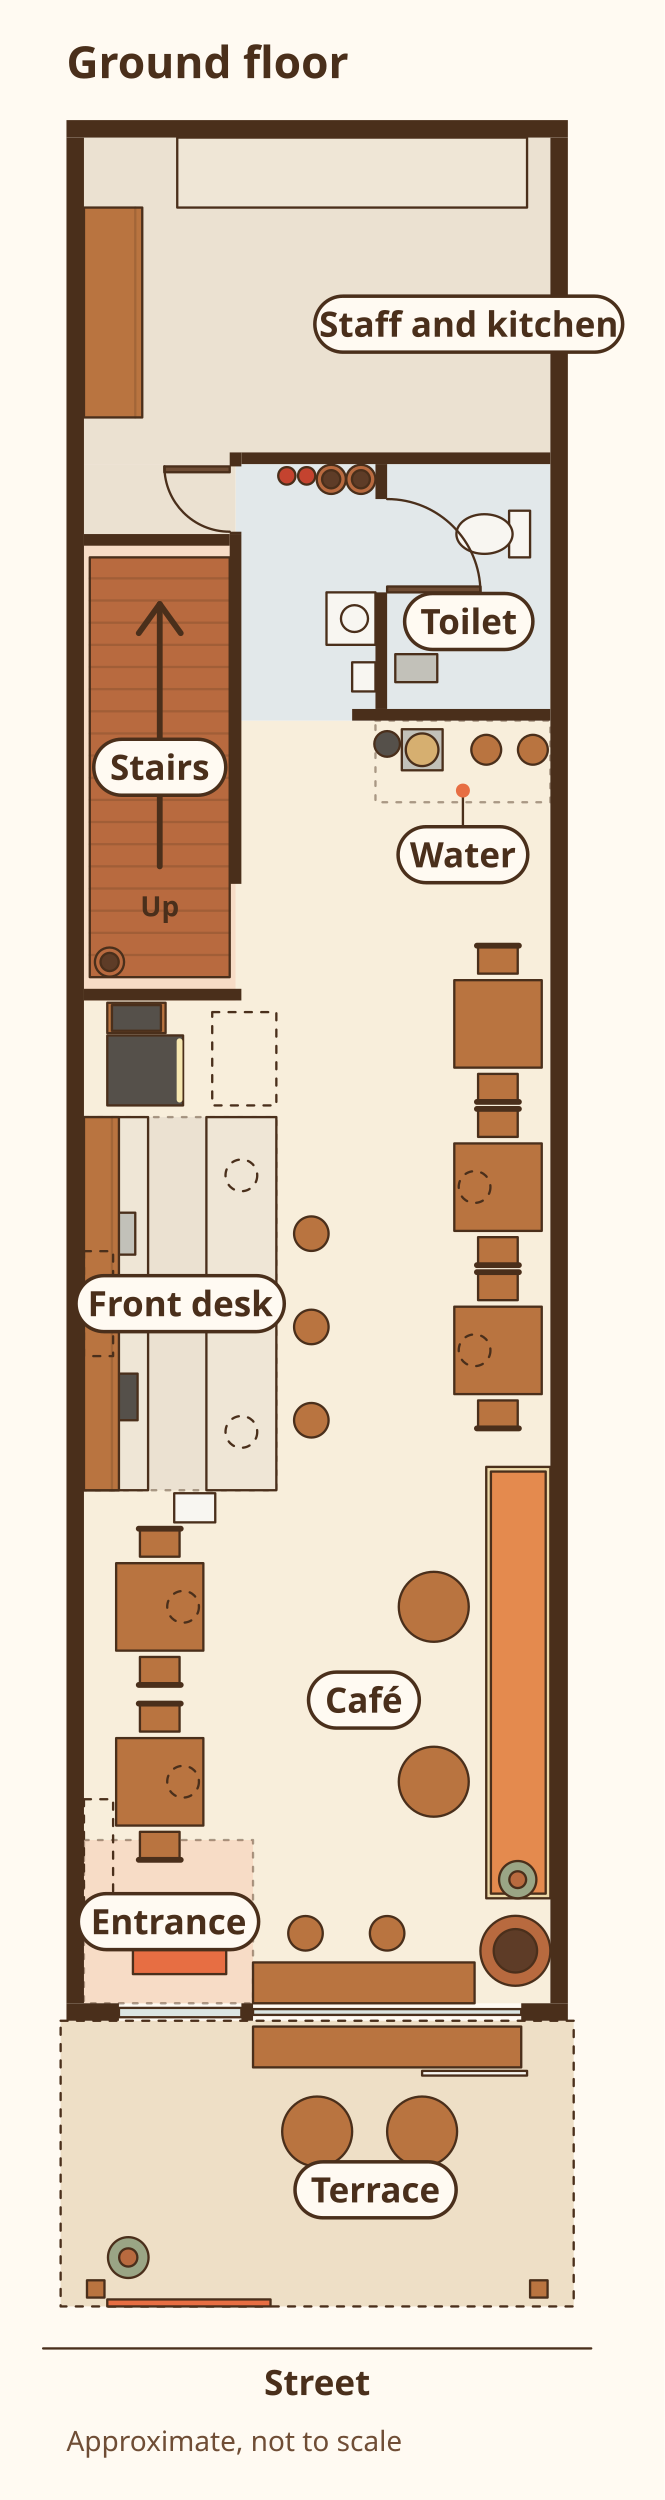
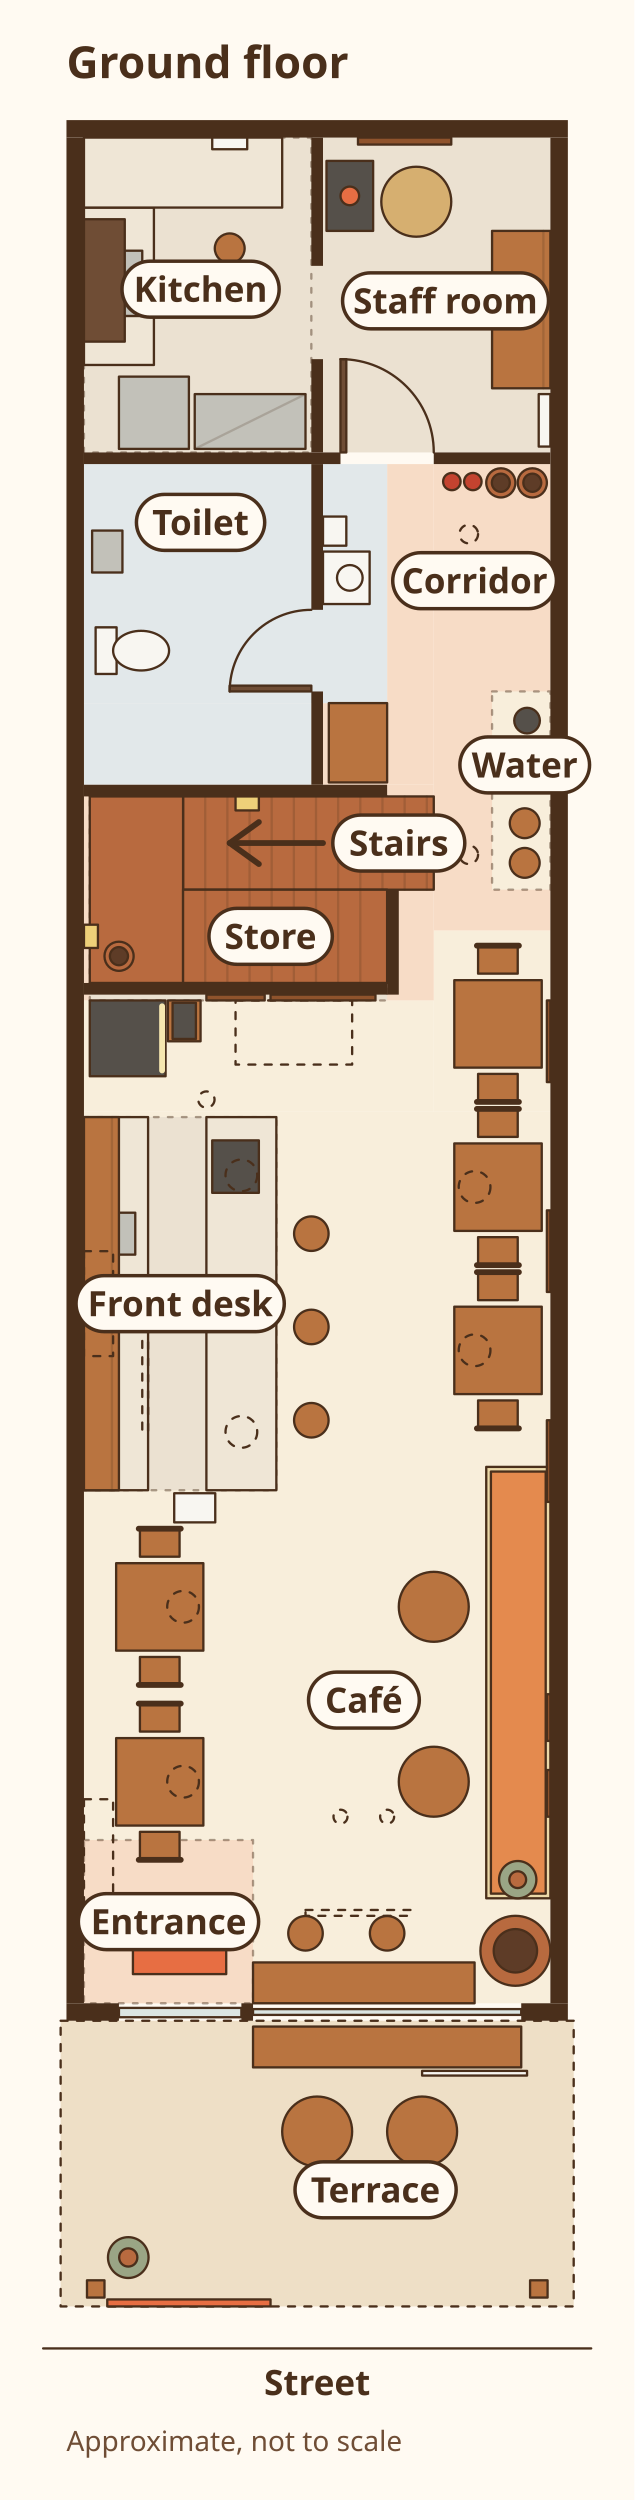
- <svg xmlns="http://www.w3.org/2000/svg" class="hj-auto" viewBox="-36 -59 285 1072" width="285" height="1072" role="img" aria-labelledby="title desc">
-   <style>.hj-auto{stroke:#4a2f1b;stroke-width:1;stroke-linecap:round;stroke-linejoin:round}.hj-auto path{vector-effect:non-scaling-stroke}.hj-auto text{stroke:none;font-family:Figtree,"Noto Sans Lao",system-ui,sans-serif}.hj-auto .b{fill:none;stroke-width:2.5}.hj-auto .dl{fill:none;stroke-dasharray:3 4}.hj-auto .h{stroke-width:1}.hj-auto .lb{fill:#fffaf2;stroke-width:1.5}.hj-auto .lc{fill:#6f4d35;font-size:12px}.hj-auto .ld{fill:none;stroke-width:1}.hj-auto .lp{fill:#e76e43;stroke:none}.hj-auto .ls{fill:#4a2f1b;font-size:12px;font-weight:600}.hj-auto .lt{fill:#4a2f1b;font-size:19px;font-weight:600}.hj-auto .lx{fill:#4a2f1b;font-size:15px;font-weight:600}.hj-auto .n{fill:none}.hj-auto .ns{stroke:none}.hj-auto .sd{fill:none;stroke-opacity:.45;stroke-dasharray:2 4}.hj-auto .tg{fill:none;stroke-opacity:.2}.hj-auto .wf{fill:#4a2f1b;stroke:none}.hj-auto .bm0{fill:#d6af70}.hj-auto .br0{fill:#6f4d35}.hj-auto .cs0{fill:#e48a4e}.hj-auto .dk0{fill:#55504a}.hj-auto .gl0{fill:#dbe5e2}.hj-auto .ja0{fill:#e76e43}.hj-auto .kfg{stroke:#f6e7b0}.hj-auto .pa0{fill:#fffaf2}.hj-auto .pl0{fill:#ecd9a8}.hj-auto .rd0{fill:#c4432f}.hj-auto .sg0{fill:#9aa585}.hj-auto .sh0{fill:#5e3c27}.hj-auto .sl0{fill:#c2c1b9}.hj-auto .t-outside{fill:#eedfc6}.hj-auto .t-path{fill:#f7dcc6}.hj-auto .t-shared{fill:#f8eedb}.hj-auto .t-staff{fill:#ebe1d1}.hj-auto .t-wash{fill:#e2e8ea}.hj-auto .tc0{fill:#b86a3f}.hj-auto .ti0{fill:#efe6d6}.hj-auto .wd0{fill:#b97440}.hj-auto .wh0{fill:#f8f6f1}@media (prefers-color-scheme:dark){.hj-auto{stroke:#dccdb6}.hj-auto .lb{fill:#2c1e13}.hj-auto .lc{fill:#cbb89c}.hj-auto .lp{fill:#f08a5d}.hj-auto .ls{fill:#f1e4cf}.hj-auto .lt{fill:#f1e4cf}.hj-auto .lx{fill:#f1e4cf}.hj-auto .wf{fill:#dccdb6}.hj-auto .bm0{fill:#806139}.hj-auto .br0{fill:#8a6444}.hj-auto .cs0{fill:#a3582f}.hj-auto .dk0{fill:#29251f}.hj-auto .gl0{fill:#e2b25a}.hj-auto .ja0{fill:#d0623a}.hj-auto .kfg{stroke:#eed079}.hj-auto .pa0{fill:#3a2b1f}.hj-auto .pl0{fill:#4a3423}.hj-auto .rd0{fill:#93301f}.hj-auto .sg0{fill:#6f7a60}.hj-auto .sh0{fill:#1b130d}.hj-auto .sl0{fill:#6a6862}.hj-auto .t-outside{fill:#2a221b}.hj-auto .t-path{fill:#40291b}.hj-auto .t-shared{fill:#33281d}.hj-auto .t-staff{fill:#2f271f}.hj-auto .t-wash{fill:#36302b}.hj-auto .tc0{fill:#8f5334}.hj-auto .ti0{fill:#4d4034}.hj-auto .wd0{fill:#7d4526}.hj-auto .wh0{fill:#5f5a54}}</style>
-   <path class="pa0 ns" d="M-36 -59L249 -59L249 1013L-36 1013Z" />
+ <svg xmlns="http://www.w3.org/2000/svg" class="hj-auto" viewBox="-36 -59 272 1072" width="272" height="1072" role="img" aria-labelledby="title desc">
+   <style>.hj-auto{stroke:#4a2f1b;stroke-width:1;stroke-linecap:round;stroke-linejoin:round}.hj-auto path{vector-effect:non-scaling-stroke}.hj-auto text{stroke:none;font-family:Figtree,"Noto Sans Lao",system-ui,sans-serif}.hj-auto .b{fill:none;stroke-width:2.5}.hj-auto .dl{fill:none;stroke-dasharray:3 4}.hj-auto .h{stroke-width:1}.hj-auto .lb{fill:#fffaf2;stroke-width:1.5}.hj-auto .lc{fill:#6f4d35;font-size:12px}.hj-auto .ls{fill:#4a2f1b;font-size:12px;font-weight:600}.hj-auto .lt{fill:#4a2f1b;font-size:19px;font-weight:600}.hj-auto .lx{fill:#4a2f1b;font-size:15px;font-weight:600}.hj-auto .n{fill:none}.hj-auto .ns{stroke:none}.hj-auto .sd{fill:none;stroke-opacity:.45;stroke-dasharray:2 4}.hj-auto .tg{fill:none;stroke-opacity:.2}.hj-auto .wf{fill:#4a2f1b;stroke:none}.hj-auto .bm0{fill:#d6af70}.hj-auto .br0{fill:#6f4d35}.hj-auto .cs0{fill:#e48a4e}.hj-auto .dk0{fill:#55504a}.hj-auto .gl0{fill:#dbe5e2}.hj-auto .ja0{fill:#e76e43}.hj-auto .kfg{stroke:#f6e7b0}.hj-auto .la0{fill:#eed079}.hj-auto .pa0{fill:#fffaf2}.hj-auto .pl0{fill:#ecd9a8}.hj-auto .rd0{fill:#c4432f}.hj-auto .sg0{fill:#9aa585}.hj-auto .sh0{fill:#5e3c27}.hj-auto .sl0{fill:#c2c1b9}.hj-auto .t-outside{fill:#eedfc6}.hj-auto .t-path{fill:#f7dcc6}.hj-auto .t-shared{fill:#f8eedb}.hj-auto .t-staff{fill:#ebe1d1}.hj-auto .t-wash{fill:#e2e8ea}.hj-auto .tc0{fill:#b86a3f}.hj-auto .ti0{fill:#efe6d6}.hj-auto .wd0{fill:#b97440}.hj-auto .wh0{fill:#f8f6f1}.hj-auto .wk0{fill:#8f532c}@media (prefers-color-scheme:dark){.hj-auto{stroke:#dccdb6}.hj-auto .lb{fill:#2c1e13}.hj-auto .lc{fill:#cbb89c}.hj-auto .ls{fill:#f1e4cf}.hj-auto .lt{fill:#f1e4cf}.hj-auto .lx{fill:#f1e4cf}.hj-auto .wf{fill:#dccdb6}.hj-auto .bm0{fill:#806139}.hj-auto .br0{fill:#8a6444}.hj-auto .cs0{fill:#a3582f}.hj-auto .dk0{fill:#29251f}.hj-auto .gl0{fill:#e2b25a}.hj-auto .ja0{fill:#d0623a}.hj-auto .kfg{stroke:#eed079}.hj-auto .la0{fill:#f2d98a}.hj-auto .pa0{fill:#3a2b1f}.hj-auto .pl0{fill:#4a3423}.hj-auto .rd0{fill:#93301f}.hj-auto .sg0{fill:#6f7a60}.hj-auto .sh0{fill:#1b130d}.hj-auto .sl0{fill:#6a6862}.hj-auto .t-outside{fill:#2a221b}.hj-auto .t-path{fill:#40291b}.hj-auto .t-shared{fill:#33281d}.hj-auto .t-staff{fill:#2f271f}.hj-auto .t-wash{fill:#36302b}.hj-auto .tc0{fill:#8f5334}.hj-auto .ti0{fill:#4d4034}.hj-auto .wd0{fill:#7d4526}.hj-auto .wh0{fill:#5f5a54}.hj-auto .wk0{fill:#5e3219}}</style>
+   <path class="pa0 ns" d="M-36 -59L236 -59L236 1013L-36 1013Z" />
  <g id="floor-ground" data-floor="ground" data-level="0">
    <g id="area-terrace" data-area="terrace" data-kind="outside">
      <path class="t-outside ns" d="M-10 807.5L210 807.5L210 930L-10 930Z" />
    </g>
    <g id="area-cafe" data-area="cafe" data-kind="shared">
-       <path class="t-shared ns" d="M0 250L200 250L200 800L0 800Z" />
+       <path class="t-shared ns" d="M0 417.5L200 417.5L200 800L0 800Z" />
+       <path class="t-shared ns" d="M0 370L150 370L150 417.5L0 417.5Z" />
+       <path class="t-shared ns" d="M150 340L200 340L200 417.5L150 417.5Z" />
    </g>
    <g id="area-stairs-ground" data-area="stairs-ground" data-kind="path">
-       <path class="t-path ns" d="M0 170L65 170L65 370L0 370Z" />
+       <path class="t-path ns" d="M0 277.5L150 277.5L150 370L0 370Z" />
+     </g>
+     <g id="area-corridor" data-area="corridor" data-kind="path">
+       <path class="t-path ns" d="M150 140L200 140L200 340L150 340Z" />
+       <path class="t-path ns" d="M130 140L150 140L150 277.5L130 277.5Z" />
+       <path class="t-path ns" d="M102.5 242.5L130 242.5L130 277.5L102.5 277.5Z" />
    </g>
    <g id="area-toilet-ground" data-area="toilet-ground" data-kind="wash">
-       <path class="t-wash ns" d="M65 140L200 140L200 250L65 250Z" />
-     </g>
-     <g id="area-staff-kitchen" data-area="staff-kitchen" data-kind="staff" data-confirmed="false">
-       <path class="t-staff ns" d="M0 0L200 0L200 140L0 140Z" />
-       <path class="t-staff ns" d="M0 140L65 140L65 170L0 170Z" />
+       <path class="t-wash ns" d="M0 140L130 140L130 242.5L0 242.5Z" />
+       <path class="t-wash ns" d="M0 242.5L97.5 242.5L97.5 277.5L0 277.5Z" />
+     </g>
+     <g id="area-staff-kitchen" data-area="staff-kitchen" data-kind="staff">
+       <path class="t-staff ns" d="M0 0L200 0L200 135L0 135Z" />
    </g>
    <g id="area-entrance" data-area="entrance" data-kind="path" data-parent="cafe">
      <path class="t-path ns" d="M0 730L72.5 730L72.5 800L0 800Z" />
      <path class="sd" d="M0 730L72.5 730L72.5 800L0 800Z" />
    </g>
    <g id="area-desk" data-area="desk" data-kind="staff" data-parent="cafe">
      <path class="t-staff ns" d="M0 420L82.5 420L82.5 580L0 580Z" />
      <path class="sd" d="M0 420L82.5 420L82.5 580L0 580Z" />
    </g>
-     <g id="area-water" data-area="water" data-kind="shared" data-parent="cafe">
-       <path class="t-shared ns" d="M125 250L200 250L200 285L125 285Z" />
-       <path class="sd" d="M125 250L200 250L200 285L125 285Z" />
+     <g id="area-store-stairs" data-area="store-stairs" data-kind="staff" data-parent="stairs-ground">
+       <path class="t-staff ns" d="M2.5 282.5L130 282.5L130 370L2.5 370Z" />
+       <path class="sd" d="M2.5 282.5L130 282.5L130 370L2.5 370Z" />
+     </g>
+     <g id="area-water" data-area="water" data-kind="shared" data-parent="corridor">
+       <path class="t-shared ns" d="M175 237.5L200 237.5L200 322.5L175 322.5Z" />
+       <path class="sd" d="M175 237.5L200 237.5L200 322.5L175 322.5Z" />
+     </g>
+     <g id="area-kitchen" data-area="kitchen" data-kind="staff" data-parent="staff-kitchen">
+       <path class="t-staff ns" d="M0 0L97.5 0L97.5 135L0 135Z" />
+       <path class="sd" d="M0 0L97.5 0L97.5 135L0 135Z" />
    </g>
    <g id="fx-door-front" data-fixture="door" data-area="entrance" data-room="cafe">
      <path class="gl0" d="M15 802L67.5 802L67.5 806L15 806Z" />
    </g>
    <g id="fx-window-front" data-fixture="window" data-area="cafe" data-room="cafe">
      <path class="gl0" d="M72.5 802.5L187.5 802.5L187.5 805L72.5 805Z" />
    </g>
    <g id="fx-post-left" data-fixture="post" data-area="terrace" data-room="terrace">
      <path class="wd0" d="M1.3 918.8L8.8 918.8L8.8 926.2L1.3 926.2Z" />
    </g>
    <g id="fx-post-right" data-fixture="post" data-area="terrace" data-room="terrace">
      <path class="wd0" d="M191.3 918.8L198.8 918.8L198.8 926.2L191.3 926.2Z" />
    </g>
    <g id="fx-bench-terrace" data-fixture="bench" data-area="terrace" data-room="terrace">
      <path class="wd0" d="M72.5 810L187.5 810L187.5 827.5L72.5 827.5Z" />
    </g>
    <g id="fx-table-terrace-1" data-fixture="table-small-round" data-area="terrace" data-room="terrace">
      <path class="wd0" d="M115 855C115 863.3 108.3 870 100 870C91.7 870 85 863.3 85 855C85 846.7 91.7 840 100 840C108.3 840 115 846.7 115 855Z" />
    </g>
    <g id="fx-table-terrace-2" data-fixture="table-small-round" data-area="terrace" data-room="terrace">
      <path class="wd0" d="M160 855C160 863.3 153.3 870 145 870C136.7 870 130 863.3 130 855C130 846.7 136.7 840 145 840C153.3 840 160 846.7 160 855Z" />
    </g>
    <g id="fx-plant-terrace" data-fixture="plant" data-area="terrace" data-room="terrace">
      <path class="sg0" d="M27.7 909C27.7 913.8 23.8 917.8 19 917.8C14.2 917.8 10.3 913.8 10.3 909C10.3 904.2 14.2 900.3 19 900.3C23.8 900.3 27.7 904.2 27.7 909Z" />
      <path class="tc0" d="M22.9 909C22.9 911.2 21.2 912.9 19 912.9C16.8 912.9 15.1 911.2 15.1 909C15.1 906.8 16.8 905.1 19 905.1C21.2 905.1 22.9 906.8 22.9 909Z" />
    </g>
    <g id="fx-doormat" data-fixture="doormat" data-area="entrance" data-room="cafe">
      <path class="ja0" d="M21 762.5L61 762.5L61 787.5L21 787.5Z" />
      <path class="tg" d="M21 775L61 775" />
    </g>
    <g id="fx-window-ledge" data-fixture="window-ledge" data-area="cafe" data-room="cafe">
      <path class="wd0" d="M72.5 782.5L167.5 782.5L167.5 800L72.5 800Z" />
    </g>
    <g id="fx-stool-window-1" data-fixture="stool-low" data-area="cafe" data-room="cafe">
      <path class="wd0" d="M102.4 770C102.4 774.1 99.1 777.4 95 777.4C90.9 777.4 87.6 774.1 87.6 770C87.6 765.9 90.9 762.6 95 762.6C99.1 762.6 102.4 765.9 102.4 770Z" />
    </g>
    <g id="fx-stool-window-2" data-fixture="stool-low" data-area="cafe" data-room="cafe">
      <path class="wd0" d="M137.4 770C137.4 774.1 134.1 777.4 130 777.4C125.9 777.4 122.6 774.1 122.6 770C122.6 765.9 125.9 762.6 130 762.6C134.1 762.6 137.4 765.9 137.4 770Z" />
    </g>
    <g id="fx-table-1" data-fixture="table" data-area="cafe" data-room="cafe">
      <path class="wd0" d="M13.8 686.3L51.2 686.3L51.2 723.8L13.8 723.8Z" />
    </g>
    <g id="fx-table-2" data-fixture="table" data-area="cafe" data-room="cafe">
      <path class="wd0" d="M13.8 611.3L51.2 611.3L51.2 648.8L13.8 648.8Z" />
    </g>
    <g id="fx-table-3" data-fixture="table" data-area="cafe" data-room="cafe">
      <path class="wd0" d="M158.8 501.3L196.3 501.3L196.3 538.8L158.8 538.8Z" />
    </g>
    <g id="fx-table-4" data-fixture="table" data-area="cafe" data-room="cafe">
      <path class="wd0" d="M158.8 431.3L196.3 431.3L196.3 468.8L158.8 468.8Z" />
    </g>
    <g id="fx-table-5" data-fixture="table" data-area="cafe" data-room="cafe">
      <path class="wd0" d="M158.8 361.3L196.3 361.3L196.3 398.8L158.8 398.8Z" />
    </g>
    <g id="fx-chair-1" data-fixture="chair" data-area="cafe" data-room="cafe">
      <path class="wd0" d="M24 726.5L41 726.5L41 738.5L24 738.5Z" />
      <path class="b n" d="M23.5 738.5L41.5 738.5" />
    </g>
    <g id="fx-chair-2" data-fixture="chair" data-area="cafe" data-room="cafe">
      <path class="wd0" d="M24 671.5L41 671.5L41 683.5L24 683.5Z" />
      <path class="b n" d="M23.5 671.5L41.5 671.5" />
    </g>
    <g id="fx-chair-3" data-fixture="chair" data-area="cafe" data-room="cafe">
      <path class="wd0" d="M24 651.5L41 651.5L41 663.5L24 663.5Z" />
      <path class="b n" d="M23.5 663.5L41.5 663.5" />
    </g>
    <g id="fx-chair-4" data-fixture="chair" data-area="cafe" data-room="cafe">
      <path class="wd0" d="M24 596.5L41 596.5L41 608.5L24 608.5Z" />
      <path class="b n" d="M23.5 596.5L41.5 596.5" />
    </g>
    <g id="fx-chair-5" data-fixture="chair" data-area="cafe" data-room="cafe">
      <path class="wd0" d="M169 541.5L186 541.5L186 553.5L169 553.5Z" />
      <path class="b n" d="M168.5 553.5L186.5 553.5" />
    </g>
    <g id="fx-chair-6" data-fixture="chair" data-area="cafe" data-room="cafe">
      <path class="wd0" d="M169 486.5L186 486.5L186 498.5L169 498.5Z" />
      <path class="b n" d="M168.5 486.5L186.5 486.5" />
    </g>
    <g id="fx-chair-7" data-fixture="chair" data-area="cafe" data-room="cafe">
      <path class="wd0" d="M169 471.5L186 471.5L186 483.5L169 483.5Z" />
      <path class="b n" d="M168.5 483.5L186.5 483.5" />
    </g>
    <g id="fx-chair-8" data-fixture="chair" data-area="cafe" data-room="cafe">
      <path class="wd0" d="M169 416.5L186 416.5L186 428.5L169 428.5Z" />
      <path class="b n" d="M168.5 416.5L186.5 416.5" />
    </g>
    <g id="fx-chair-9" data-fixture="chair" data-area="cafe" data-room="cafe">
      <path class="wd0" d="M169 401.5L186 401.5L186 413.5L169 413.5Z" />
      <path class="b n" d="M168.5 413.5L186.5 413.5" />
    </g>
    <g id="fx-chair-10" data-fixture="chair" data-area="cafe" data-room="cafe">
      <path class="wd0" d="M169 346.5L186 346.5L186 358.5L169 358.5Z" />
      <path class="b n" d="M168.5 346.5L186.5 346.5" />
    </g>
    <g id="fx-bench-seat" data-fixture="bench-seat" data-area="cafe" data-room="cafe">
      <path class="pl0" d="M172.5 570L200 570L200 755L172.5 755Z" />
      <path class="cs0" d="M174.5 572L198 572L198 753L174.5 753Z" />
    </g>
    <g id="fx-table-tall-1" data-fixture="table-tall-round" data-area="cafe" data-room="cafe">
      <path class="wd0" d="M165 705C165 713.3 158.3 720 150 720C141.7 720 135 713.3 135 705C135 696.7 141.7 690 150 690C158.3 690 165 696.7 165 705Z" />
    </g>
    <g id="fx-table-tall-2" data-fixture="table-tall-round" data-area="cafe" data-room="cafe">
      <path class="wd0" d="M165 630C165 638.3 158.3 645 150 645C141.7 645 135 638.3 135 630C135 621.7 141.7 615 150 615C158.3 615 165 621.7 165 630Z" />
    </g>
    <g id="fx-jar-big" data-fixture="jar-big" data-area="cafe" data-room="cafe">
      <path class="tc0" d="M200 777.5C200 785.8 193.3 792.5 185 792.5C176.7 792.5 170 785.8 170 777.5C170 769.2 176.7 762.5 185 762.5C193.3 762.5 200 769.2 200 777.5Z" />
      <path class="sh0" d="M194.3 777.5C194.3 782.6 190.1 786.8 185 786.8C179.9 786.8 175.7 782.6 175.7 777.5C175.7 772.4 179.9 768.2 185 768.2C190.1 768.2 194.3 772.4 194.3 777.5Z" />
    </g>
    <g id="fx-plant-cafe" data-fixture="plant" data-area="cafe" data-room="cafe">
      <path class="sg0" d="M194 747C194 751.4 190.4 755 186 755C181.6 755 178 751.4 178 747C178 742.6 181.6 739 186 739C190.4 739 194 742.6 194 747Z" />
      <path class="tc0" d="M189.6 747C189.6 749 188 750.6 186 750.6C184 750.6 182.4 749 182.4 747C182.4 745 184 743.4 186 743.4C188 743.4 189.6 745 189.6 747Z" />
    </g>
    <g id="fx-counter" data-fixture="counter" data-area="desk" data-room="cafe">
      <path class="ti0" d="M52.5 420L82.5 420L82.5 580L52.5 580Z" />
    </g>
    <g id="fx-back-counter" data-fixture="back-counter" data-area="desk" data-room="cafe">
      <path class="ti0" d="M0 420L27.5 420L27.5 580L0 580Z" />
    </g>
    <g id="fx-sink-bar" data-fixture="sink" data-area="desk" data-room="cafe">
      <path class="sl0" d="M6 461L22 461L22 479L6 479Z" />
    </g>
    <g id="fx-coffee-machine" data-fixture="coffee-machine" data-area="desk" data-room="cafe">
-       <path class="dk0" d="M3 530L23 530L23 550L3 550Z" />
+       <path class="dk0" d="M55 430L75 430L75 452.5L55 452.5Z" />
    </g>
    <g id="fx-shelves" data-fixture="shelves" data-area="desk" data-room="cafe">
      <path class="wd0" d="M0 420L15 420L15 580L0 580Z" />
      <path class="tg" d="M12 580L12 420" />
    </g>
    <g id="fx-stool-bar-1" data-fixture="stool-bar" data-area="cafe" data-room="cafe">
      <path class="wd0" d="M104.9 550C104.9 554.1 101.6 557.4 97.5 557.4C93.4 557.4 90.1 554.1 90.1 550C90.1 545.9 93.4 542.6 97.5 542.6C101.6 542.6 104.9 545.9 104.9 550Z" />
    </g>
    <g id="fx-stool-bar-2" data-fixture="stool-bar" data-area="cafe" data-room="cafe">
      <path class="wd0" d="M104.9 510C104.9 514.1 101.6 517.4 97.5 517.4C93.4 517.4 90.1 514.1 90.1 510C90.1 505.9 93.4 502.6 97.5 502.6C101.6 502.6 104.9 505.9 104.9 510Z" />
    </g>
    <g id="fx-stool-bar-3" data-fixture="stool-bar" data-area="cafe" data-room="cafe">
      <path class="wd0" d="M104.9 470C104.9 474.1 101.6 477.4 97.5 477.4C93.4 477.4 90.1 474.1 90.1 470C90.1 465.9 93.4 462.6 97.5 462.6C101.6 462.6 104.9 465.9 104.9 470Z" />
    </g>
    <g id="fx-fridge-drinks" data-fixture="fridge-drinks" data-area="cafe" data-room="cafe">
-       <path class="dk0" d="M10 385L42.5 385L42.5 415L10 415Z" />
-       <path class="b n kfg" d="M41 412.5L41 387.5" />
+       <path class="dk0" d="M2.5 370L35 370L35 402.5L2.5 402.5Z" />
+       <path class="b n kfg" d="M33.5 400L33.5 372.5" />
    </g>
    <g id="fx-printer" data-fixture="printer" data-area="cafe" data-room="cafe">
-       <path class="wd0" d="M10 371L35 371L35 384L10 384Z" />
-       <path class="dk0" d="M12 372L33 372L33 383L12 383Z" />
+       <path class="wd0" d="M36 370L50 370L50 387.5L36 387.5Z" />
+       <path class="dk0" d="M38 371L48 371L48 386.5L38 386.5Z" />
    </g>
    <g id="fx-dehumidifier" data-fixture="dehumidifier" data-area="cafe" data-room="cafe">
      <path class="wh0" d="M38.7 581.3L56.3 581.3L56.3 593.8L38.7 593.8Z" />
    </g>
    <g id="fx-luggage-space" data-fixture="luggage-space" data-area="cafe" data-room="cafe">
-       <path class="dl" d="M55 375L82.5 375L82.5 415L55 415Z" />
-     </g>
-     <g id="fx-stairs-up" data-fixture="stairs" data-area="stairs-ground" data-room="stairs-ground" data-confirmed="false">
-       <path class="tc0" d="M2.5 180L62.5 180L62.5 360L2.5 360Z" />
-       <path class="tg" d="M2.5 350.5L62.5 350.5M2.5 341L62.5 341M2.5 331.5L62.5 331.5M2.5 322L62.5 322M2.5 312.5L62.5 312.5M2.5 303L62.5 303M2.5 293.5L62.5 293.5M2.5 284L62.5 284M2.5 274.5L62.5 274.5M2.5 265L62.5 265M2.5 255.5L62.5 255.5M2.5 246L62.5 246M2.5 236.5L62.5 236.5M2.5 227L62.5 227M2.5 217.5L62.5 217.5M2.5 208L62.5 208M2.5 198.5L62.5 198.5M2.5 189L62.5 189" />
-       <path class="b n" d="M32.5 312.5L32.5 200" />
-       <path class="b n" d="M23.5 212.5L32.5 200L41.5 212.5" />
-       <text class="ls" x="32.5" y="333.9" text-anchor="middle" textLength="13.2" lengthAdjust="spacingAndGlyphs">Up</text>
-     </g>
-     <g id="fx-jar-clay-stairs" data-fixture="jar-clay" data-area="stairs-ground" data-room="stairs-ground" data-confirmed="false">
-       <path class="tc0" d="M17.2 353.5C17.2 357 14.5 359.8 11 359.8C7.5 359.8 4.7 357 4.7 353.5C4.7 350 7.5 347.3 11 347.3C14.5 347.3 17.2 350 17.2 353.5Z" />
-       <path class="sh0" d="M14.9 353.5C14.9 355.6 13.1 357.4 11 357.4C8.9 357.4 7.1 355.6 7.1 353.5C7.1 351.4 8.9 349.6 11 349.6C13.1 349.6 14.9 351.4 14.9 353.5Z" />
-     </g>
-     <g id="fx-water-dispenser" data-fixture="water-dispenser" data-area="water" data-room="cafe">
-       <path class="sl0" d="M136.3 253.7L153.8 253.7L153.8 271.3L136.3 271.3Z" />
-       <path class="bm0" d="M152 262.5C152 266.4 148.9 269.5 145 269.5C141.1 269.5 138 266.4 138 262.5C138 258.6 141.1 255.5 145 255.5C148.9 255.5 152 258.6 152 262.5Z" />
-     </g>
-     <g id="fx-stool-water-1" data-fixture="stool-low" data-area="water" data-room="cafe">
-       <path class="wd0" d="M178.9 262.5C178.9 266 176 268.9 172.5 268.9C169 268.9 166.1 266 166.1 262.5C166.1 259 169 256.1 172.5 256.1C176 256.1 178.9 259 178.9 262.5Z" />
-     </g>
-     <g id="fx-stool-water-2" data-fixture="stool-low" data-area="water" data-room="cafe">
-       <path class="wd0" d="M198.9 262.5C198.9 266 196 268.9 192.5 268.9C189 268.9 186.1 266 186.1 262.5C186.1 259 189 256.1 192.5 256.1C196 256.1 198.9 259 198.9 262.5Z" />
-     </g>
-     <g id="fx-bin-water" data-fixture="bin" data-area="water" data-room="cafe">
-       <path class="dk0" d="M135.5 260C135.5 263 133 265.5 130 265.5C127 265.5 124.5 263 124.5 260C124.5 257 127 254.5 130 254.5C133 254.5 135.5 257 135.5 260Z" />
-     </g>
-     <g id="fx-toilet-ground" data-fixture="toilet" data-area="toilet-ground" data-room="toilet-ground">
-       <path class="wh0" d="M182.3 160L191.3 160L191.3 180L182.3 180Z" />
-       <path class="wh0" d="M183.8 170C183.8 165.3 178.4 161.5 171.7 161.5C165.1 161.5 159.7 165.3 159.7 170C159.7 174.7 165.1 178.5 171.7 178.5C178.4 178.5 183.8 174.7 183.8 170Z" />
-     </g>
-     <g id="fx-sink-toilet" data-fixture="sink-small" data-area="toilet-ground" data-room="toilet-ground">
-       <path class="sl0" d="M133.5 221.5L151.5 221.5L151.5 233.5L133.5 233.5Z" />
-     </g>
-     <g id="fx-door-toilet" data-fixture="door-leaf" data-label="Toilet" data-area="toilet-ground" data-room="toilet-ground" data-confirmed="false">
-       <path class="br0" d="M130 192.5L170 192.5L170 195L130 195Z" />
-       <path class="h n" d="M170 195C170 172.9 152.1 155 130 155" />
-     </g>
-     <g id="fx-basin-corridor" data-fixture="basin" data-area="toilet-ground" data-room="toilet-ground" data-confirmed="false">
-       <path class="wh0" d="M104 195L125 195L125 217.5L104 217.5Z" />
-       <path class="h n" d="M121.8 206.3C121.8 209.4 119.2 212 116 212C112.8 212 110.2 209.4 110.2 206.3C110.2 203.1 112.8 200.5 116 200.5C119.2 200.5 121.8 203.1 121.8 206.3Z" />
-     </g>
-     <g id="fx-hand-dryer-ground" data-fixture="hand-dryer" data-area="toilet-ground" data-room="toilet-ground" data-confirmed="false">
-       <path class="wh0" d="M115 225L125 225L125 237.5L115 237.5Z" />
-     </g>
-     <g id="fx-extinguisher-1" data-fixture="extinguisher" data-area="toilet-ground" data-room="toilet-ground">
-       <path class="rd0" d="M90.7 145C90.7 147.1 89.1 148.8 87 148.8C84.9 148.8 83.3 147.1 83.3 145C83.3 142.9 84.9 141.3 87 141.3C89.1 141.3 90.7 142.9 90.7 145Z" />
-     </g>
-     <g id="fx-extinguisher-2" data-fixture="extinguisher" data-area="toilet-ground" data-room="toilet-ground">
-       <path class="rd0" d="M99.2 145C99.2 147.1 97.6 148.8 95.5 148.8C93.4 148.8 91.8 147.1 91.8 145C91.8 142.9 93.4 141.3 95.5 141.3C97.6 141.3 99.2 142.9 99.2 145Z" />
-     </g>
-     <g id="fx-jar-clay-1" data-fixture="jar-clay" data-area="toilet-ground" data-room="toilet-ground">
-       <path class="tc0" d="M112.3 146.5C112.3 150 109.5 152.8 106 152.8C102.5 152.8 99.8 150 99.8 146.5C99.8 143 102.5 140.3 106 140.3C109.5 140.3 112.3 143 112.3 146.5Z" />
-       <path class="sh0" d="M109.9 146.5C109.9 148.6 108.1 150.4 106 150.4C103.9 150.4 102.1 148.6 102.1 146.5C102.1 144.4 103.9 142.6 106 142.6C108.1 142.6 109.9 144.4 109.9 146.5Z" />
-     </g>
-     <g id="fx-jar-clay-2" data-fixture="jar-clay" data-area="toilet-ground" data-room="toilet-ground">
-       <path class="tc0" d="M125 146.5C125 150 122.2 152.8 118.8 152.8C115.3 152.8 112.5 150 112.5 146.5C112.5 143 115.3 140.3 118.8 140.3C122.2 140.3 125 143 125 146.5Z" />
-       <path class="sh0" d="M122.6 146.5C122.6 148.6 120.9 150.4 118.8 150.4C116.6 150.4 114.9 148.6 114.9 146.5C114.9 144.4 116.6 142.6 118.8 142.6C120.9 142.6 122.6 144.4 122.6 146.5Z" />
-     </g>
-     <g id="fx-door-staff" data-fixture="door-leaf" data-area="staff-kitchen" data-room="staff-kitchen" data-confirmed="false">
-       <path class="br0" d="M34.5 141L62.5 141L62.5 143.5L34.5 143.5Z" />
-       <path class="h n" d="M34.5 141C34.5 156.5 47 169 62.5 169" />
-     </g>
-     <g id="fx-staff-lockers" data-fixture="staff-lockers" data-area="staff-kitchen" data-room="staff-kitchen" data-confirmed="false">
-       <path class="wd0" d="M0 30L25 30L25 120L0 120Z" />
-       <path class="tg" d="M22 120L22 30" />
-     </g>
-     <g id="fx-kitchen-counter" data-fixture="kitchen-counter" data-area="staff-kitchen" data-room="staff-kitchen" data-confirmed="false">
-       <path class="ti0" d="M40 0L190 0L190 30L40 30Z" />
+       <path class="dl" d="M65 370L115 370L115 397.5L65 397.5Z" />
+     </g>
+     <g id="fx-stairs-up" data-fixture="stairs" data-area="stairs-ground" data-room="stairs-ground">
+       <path class="tc0" d="M42.5 282.5L150 282.5L150 322.5L42.5 322.5Z" />
+       <path class="tg" d="M52 322.5L52 282.5M61.5 322.5L61.5 282.5M71 322.5L71 282.5M80.5 322.5L80.5 282.5M90 322.5L90 282.5M99.5 322.5L99.5 282.5M109 322.5L109 282.5M118.5 322.5L118.5 282.5M128 322.5L128 282.5M137.5 322.5L137.5 282.5M147 322.5L147 282.5" />
+       <path class="b n" d="M102.5 302.5L62.5 302.5" />
+       <path class="b n" d="M75 311.5L62.5 302.5L75 293.5" />
+       <text class="ls" x="120" y="306.4" text-anchor="middle" textLength="13.2" lengthAdjust="spacingAndGlyphs">Up</text>
+     </g>
+     <g id="fx-stairs-landing" data-fixture="stairs" data-area="stairs-ground" data-room="stairs-ground">
+       <path class="tc0" d="M2.5 282.5L42.5 282.5L42.5 362.5L2.5 362.5Z" />
+     </g>
+     <g id="fx-stairs-up-2" data-fixture="stairs" data-area="stairs-ground" data-room="stairs-ground">
+       <path class="tc0" d="M42.5 322.5L130 322.5L130 362.5L42.5 362.5Z" />
+       <path class="tg" d="M52 362.5L52 322.5M61.5 362.5L61.5 322.5M71 362.5L71 322.5M80.5 362.5L80.5 322.5M90 362.5L90 322.5M99.5 362.5L99.5 322.5M109 362.5L109 322.5M118.5 362.5L118.5 322.5" />
+     </g>
+     <g id="fx-door-store" data-fixture="door-panel" data-label="Staff Only" data-area="store-stairs" data-room="stairs-ground">
+       <path class="wk0" d="M52.5 367.5L77.5 367.5L77.5 370L52.5 370Z" />
+     </g>
+     <g id="fx-doors-store" data-fixture="door-panel" data-area="store-stairs" data-room="stairs-ground">
+       <path class="wk0" d="M80 367.5L125 367.5L125 370L80 370Z" />
+     </g>
+     <g id="fx-cupboard-corridor" data-fixture="cupboard" data-area="corridor" data-room="corridor">
+       <path class="wd0" d="M105 242.5L130 242.5L130 276.5L105 276.5Z" />
+     </g>
+     <g id="fx-water-dispenser" data-fixture="water-dispenser" data-area="water" data-room="corridor">
+       <path class="sl0" d="M180.3 260.3L197.7 260.3L197.7 277.8L180.3 277.8Z" />
+       <path class="bm0" d="M196 269C196 272.9 192.9 276 189 276C185.1 276 182 272.9 182 269C182 265.1 185.1 262 189 262C192.9 262 196 265.1 196 269Z" />
+     </g>
+     <g id="fx-stool-water-1" data-fixture="stool-low" data-area="water" data-room="corridor">
+       <path class="wd0" d="M195.4 311C195.4 314.5 192.5 317.4 189 317.4C185.5 317.4 182.6 314.5 182.6 311C182.6 307.5 185.5 304.6 189 304.6C192.5 304.6 195.4 307.5 195.4 311Z" />
+     </g>
+     <g id="fx-stool-water-2" data-fixture="stool-low" data-area="water" data-room="corridor">
+       <path class="wd0" d="M195.4 294C195.4 297.5 192.5 300.4 189 300.4C185.5 300.4 182.6 297.5 182.6 294C182.6 290.5 185.5 287.6 189 287.6C192.5 287.6 195.4 290.5 195.4 294Z" />
+     </g>
+     <g id="fx-bin-water" data-fixture="bin" data-area="water" data-room="corridor">
+       <path class="dk0" d="M195.5 250C195.5 253 193 255.5 190 255.5C187 255.5 184.5 253 184.5 250C184.5 247 187 244.5 190 244.5C193 244.5 195.5 247 195.5 250Z" />
+     </g>
+     <g id="fx-extinguisher-1" data-fixture="extinguisher" data-area="corridor" data-room="corridor">
+       <path class="rd0" d="M161.5 147.5C161.5 149.6 159.8 151.2 157.8 151.2C155.7 151.2 154 149.6 154 147.5C154 145.4 155.7 143.8 157.8 143.8C159.8 143.8 161.5 145.4 161.5 147.5Z" />
+     </g>
+     <g id="fx-extinguisher-2" data-fixture="extinguisher" data-area="corridor" data-room="corridor">
+       <path class="rd0" d="M170.5 147.5C170.5 149.6 168.8 151.2 166.8 151.2C164.7 151.2 163 149.6 163 147.5C163 145.4 164.7 143.8 166.8 143.8C168.8 143.8 170.5 145.4 170.5 147.5Z" />
+     </g>
+     <g id="fx-jar-clay-1" data-fixture="jar-clay" data-area="corridor" data-room="corridor">
+       <path class="tc0" d="M185 148C185 151.5 182.2 154.3 178.8 154.3C175.3 154.3 172.5 151.5 172.5 148C172.5 144.5 175.3 141.8 178.8 141.8C182.2 141.8 185 144.5 185 148Z" />
+       <path class="sh0" d="M182.6 148C182.6 150.1 180.9 151.9 178.8 151.9C176.6 151.9 174.9 150.1 174.9 148C174.9 145.9 176.6 144.1 178.8 144.1C180.9 144.1 182.6 145.9 182.6 148Z" />
+     </g>
+     <g id="fx-jar-clay-2" data-fixture="jar-clay" data-area="corridor" data-room="corridor">
+       <path class="tc0" d="M198.5 148C198.5 151.5 195.7 154.3 192.3 154.3C188.8 154.3 186 151.5 186 148C186 144.5 188.8 141.8 192.3 141.8C195.7 141.8 198.5 144.5 198.5 148Z" />
+       <path class="sh0" d="M196.1 148C196.1 150.1 194.4 151.9 192.3 151.9C190.1 151.9 188.4 150.1 188.4 148C188.4 145.9 190.1 144.1 192.3 144.1C194.4 144.1 196.1 145.9 196.1 148Z" />
+     </g>
+     <g id="fx-toilet-ground" data-fixture="toilet" data-area="toilet-ground" data-room="toilet-ground" data-confirmed="false">
+       <path class="wh0" d="M5 210L14 210L14 230L5 230Z" />
+       <path class="wh0" d="M36.5 220C36.5 215.3 31.1 211.5 24.5 211.5C17.9 211.5 12.5 215.3 12.5 220C12.5 224.7 17.9 228.5 24.5 228.5C31.1 228.5 36.5 224.7 36.5 220Z" />
+     </g>
+     <g id="fx-sink-toilet" data-fixture="sink-small" data-area="toilet-ground" data-room="toilet-ground" data-confirmed="false">
+       <path class="sl0" d="M3.5 168.5L16.5 168.5L16.5 186.5L3.5 186.5Z" />
+     </g>
+     <g id="fx-door-toilet" data-fixture="door-leaf" data-label="Toilet" data-area="toilet-ground" data-room="toilet-ground">
+       <path class="br0" d="M62.5 235L97.5 235L97.5 237.5L62.5 237.5Z" />
+       <path class="h n" d="M62.5 237.5C62.5 218.2 78.2 202.5 97.5 202.5" />
+     </g>
+     <g id="fx-basin-corridor" data-fixture="basin" data-area="toilet-ground" data-room="toilet-ground">
+       <path class="wh0" d="M102.5 177.5L122.5 177.5L122.5 200L102.5 200Z" />
+       <path class="h n" d="M119.5 188.8C119.5 191.8 117 194.3 114 194.3C111 194.3 108.5 191.8 108.5 188.8C108.5 185.7 111 183.3 114 183.3C117 183.3 119.5 185.7 119.5 188.8Z" />
+     </g>
+     <g id="fx-hand-dryer-ground" data-fixture="hand-dryer" data-area="toilet-ground" data-room="toilet-ground">
+       <path class="wh0" d="M102.5 162.5L112.5 162.5L112.5 175L102.5 175Z" />
+     </g>
+     <g id="fx-door-staff" data-fixture="door-leaf" data-label="Staff Only" data-area="staff-kitchen" data-room="staff-kitchen">
+       <path class="br0" d="M110 95L112.5 95L112.5 135L110 135Z" />
+       <path class="h n" d="M110 95C132.1 95 150 112.9 150 135" />
+     </g>
+     <g id="fx-staff-lockers" data-fixture="staff-lockers" data-area="staff-kitchen" data-room="staff-kitchen">
+       <path class="wd0" d="M175 40L200 40L200 107.5L175 107.5Z" />
+       <path class="tg" d="M197 107.5L197 40" />
+     </g>
+     <g id="fx-water-tank" data-fixture="water-tank" data-area="staff-kitchen" data-room="staff-kitchen">
+       <path class="bm0" d="M157.5 27.5C157.5 35.8 150.8 42.5 142.5 42.5C134.2 42.5 127.5 35.8 127.5 27.5C127.5 19.2 134.2 12.5 142.5 12.5C150.8 12.5 157.5 19.2 157.5 27.5Z" />
+     </g>
+     <g id="fx-shrine" data-fixture="shrine" data-area="staff-kitchen" data-room="staff-kitchen">
+       <path class="dk0" d="M104 10L124 10L124 40L104 40Z" />
+       <path class="ja0" d="M118 25C118 27.2 116.2 29 114 29C111.8 29 110 27.2 110 25C110 22.8 111.8 21 114 21C116.2 21 118 22.8 118 25Z" />
+     </g>
+     <g id="fx-lattice-door" data-fixture="lattice-door" data-area="staff-kitchen" data-room="staff-kitchen">
+       <path class="wk0" d="M117.5 0L157.5 0L157.5 3L117.5 3Z" />
+     </g>
+     <g id="fx-rack-kitchen" data-fixture="rack" data-area="kitchen" data-room="staff-kitchen">
+       <path class="sl0" d="M47.5 110L95 110L95 133.5L47.5 133.5Z" />
+       <path class="tg" d="M47.5 133.5L95 110" />
+     </g>
+     <g id="fx-fridge-kitchen" data-fixture="fridge" data-area="kitchen" data-room="staff-kitchen">
+       <path class="sl0" d="M15 102.5L45 102.5L45 133.5L15 133.5Z" />
+     </g>
+     <g id="fx-kitchen-counter" data-fixture="kitchen-counter" data-area="kitchen" data-room="staff-kitchen">
+       <path class="ti0" d="M0 30L30 30L30 97.5L0 97.5Z" />
+     </g>
+     <g id="fx-sink-kitchen" data-fixture="sink" data-area="kitchen" data-room="staff-kitchen">
+       <path class="sl0" d="M5 48.5L25 48.5L25 76.5L5 76.5Z" />
+     </g>
+     <g id="fx-kitchen-counter-back" data-fixture="kitchen-counter" data-area="kitchen" data-room="staff-kitchen">
+       <path class="ti0" d="M0 0L85 0L85 30L0 30Z" />
+     </g>
+     <g id="fx-cupboard-kitchen" data-fixture="cupboard" data-area="kitchen" data-room="staff-kitchen">
+       <path class="br0" d="M0 35L17.5 35L17.5 87.5L0 87.5Z" />
+     </g>
+     <g id="fx-stool-kitchen-1" data-fixture="stool-low" data-area="kitchen" data-room="staff-kitchen">
+       <path class="wd0" d="M63.9 70C63.9 73.5 61 76.4 57.5 76.4C54 76.4 51.1 73.5 51.1 70C51.1 66.5 54 63.6 57.5 63.6C61 63.6 63.9 66.5 63.9 70Z" />
+     </g>
+     <g id="fx-stool-kitchen-2" data-fixture="stool-low" data-area="kitchen" data-room="staff-kitchen">
+       <path class="wd0" d="M68.9 47.5C68.9 51 66 53.9 62.5 53.9C59 53.9 56.1 51 56.1 47.5C56.1 44 59 41.1 62.5 41.1C66 41.1 68.9 44 68.9 47.5Z" />
    </g>
    <g id="fx-awning" data-fixture="awning" data-area="terrace" data-room="terrace">
      <path class="dl" d="M-10 807.5L210 807.5L210 930L-10 930Z" />
    </g>
    <g id="fx-sign-hostel" data-fixture="sign-hostel" data-area="terrace" data-room="terrace">
      <path class="ja0" d="M10 927L80 927L80 930L10 930Z" />
    </g>
    <g id="fx-sign-hanging" data-fixture="sign-hanging" data-label="House of Jars" data-area="terrace" data-room="terrace">
      <path class="wh0" d="M145 829L190 829L190 831L145 831Z" />
    </g>
    <g id="fx-ac-cafe-1" data-fixture="ac-indoor" data-area="cafe" data-room="cafe">
      <path class="dl" d="M0 712.5L12.5 712.5L12.5 757.5L0 757.5Z" />
    </g>
    <g id="fx-ac-cafe-2" data-fixture="ac-indoor" data-area="cafe" data-room="cafe">
      <path class="dl" d="M0 477.5L12.5 477.5L12.5 522.5L0 522.5Z" />
    </g>
    <g id="fx-pendant-1" data-fixture="pendant-lamp" data-area="cafe" data-room="cafe" data-confirmed="false">
      <path class="dl" d="M49.3 705C49.3 708.8 46.3 711.8 42.5 711.8C38.7 711.8 35.7 708.8 35.7 705C35.7 701.2 38.7 698.2 42.5 698.2C46.3 698.2 49.3 701.2 49.3 705Z" />
    </g>
    <g id="fx-pendant-2" data-fixture="pendant-lamp" data-area="cafe" data-room="cafe" data-confirmed="false">
      <path class="dl" d="M49.3 630C49.3 633.8 46.3 636.8 42.5 636.8C38.7 636.8 35.7 633.8 35.7 630C35.7 626.2 38.7 623.2 42.5 623.2C46.3 623.2 49.3 626.2 49.3 630Z" />
    </g>
    <g id="fx-pendant-3" data-fixture="pendant-lamp" data-area="cafe" data-room="cafe" data-confirmed="false">
      <path class="dl" d="M74.3 555C74.3 558.8 71.3 561.8 67.5 561.8C63.7 561.8 60.7 558.8 60.7 555C60.7 551.2 63.7 548.2 67.5 548.2C71.3 548.2 74.3 551.2 74.3 555Z" />
    </g>
    <g id="fx-pendant-4" data-fixture="pendant-lamp" data-area="cafe" data-room="cafe" data-confirmed="false">
      <path class="dl" d="M74.3 500C74.3 503.8 71.3 506.8 67.5 506.8C63.7 506.8 60.7 503.8 60.7 500C60.7 496.2 63.7 493.2 67.5 493.2C71.3 493.2 74.3 496.2 74.3 500Z" />
    </g>
    <g id="fx-pendant-5" data-fixture="pendant-lamp" data-area="cafe" data-room="cafe" data-confirmed="false">
      <path class="dl" d="M74.3 445C74.3 448.8 71.3 451.8 67.5 451.8C63.7 451.8 60.7 448.8 60.7 445C60.7 441.2 63.7 438.2 67.5 438.2C71.3 438.2 74.3 441.2 74.3 445Z" />
    </g>
    <g id="fx-pendant-6" data-fixture="pendant-lamp" data-area="cafe" data-room="cafe" data-confirmed="false">
      <path class="dl" d="M174.3 520C174.3 523.8 171.3 526.8 167.5 526.8C163.7 526.8 160.7 523.8 160.7 520C160.7 516.2 163.7 513.2 167.5 513.2C171.3 513.2 174.3 516.2 174.3 520Z" />
    </g>
    <g id="fx-pendant-7" data-fixture="pendant-lamp" data-area="cafe" data-room="cafe" data-confirmed="false">
      <path class="dl" d="M174.3 450C174.3 453.8 171.3 456.8 167.5 456.8C163.7 456.8 160.7 453.8 160.7 450C160.7 446.2 163.7 443.2 167.5 443.2C171.3 443.2 174.3 446.2 174.3 450Z" />
+     </g>
+     <g id="fx-downlight-cafe-1" data-fixture="ceiling-light" data-area="cafe" data-room="cafe" data-confirmed="false">
+       <path class="dl" d="M113 720C113 721.7 111.7 723 110 723C108.3 723 107 721.7 107 720C107 718.3 108.3 717 110 717C111.7 717 113 718.3 113 720Z" />
+     </g>
+     <g id="fx-downlight-cafe-2" data-fixture="ceiling-light" data-area="cafe" data-room="cafe" data-confirmed="false">
+       <path class="dl" d="M133 720C133 721.7 131.7 723 130 723C128.3 723 127 721.7 127 720C127 718.3 128.3 717 130 717C131.7 717 133 718.3 133 720Z" />
+     </g>
+     <g id="fx-downlight-cafe-3" data-fixture="ceiling-light" data-area="cafe" data-room="cafe" data-confirmed="false">
+       <path class="dl" d="M56 412.5C56 414.4 54.4 416 52.5 416C50.6 416 49 414.4 49 412.5C49 410.6 50.6 409 52.5 409C54.4 409 56 410.6 56 412.5Z" />
+     </g>
+     <g id="fx-track-front" data-fixture="track-light" data-area="cafe" data-room="cafe">
+       <path class="dl" d="M95 760L140 760L140 762.5L95 762.5Z" />
+     </g>
+     <g id="fx-track-shelves" data-fixture="track-light" data-area="desk" data-room="cafe">
+       <path class="dl" d="M25 505L27.5 505L27.5 555L25 555Z" />
+     </g>
+     <g id="fx-frame-1" data-fixture="picture-frame" data-area="cafe" data-room="cafe" data-confirmed="false">
+       <path class="wk0" d="M198.5 700L200 700L200 720L198.5 720Z" />
+     </g>
+     <g id="fx-frame-2" data-fixture="picture-frame" data-area="cafe" data-room="cafe" data-confirmed="false">
+       <path class="wk0" d="M198.5 667.5L200 667.5L200 687.5L198.5 687.5Z" />
+     </g>
+     <g id="fx-frame-3" data-fixture="picture-frame" data-area="cafe" data-room="cafe" data-confirmed="false">
+       <path class="wk0" d="M198.5 550L200 550L200 585L198.5 585Z" />
+     </g>
+     <g id="fx-frame-4" data-fixture="picture-frame" data-area="cafe" data-room="cafe" data-confirmed="false">
+       <path class="wk0" d="M198.5 460L200 460L200 495L198.5 495Z" />
+     </g>
+     <g id="fx-frame-5" data-fixture="picture-frame" data-area="cafe" data-room="cafe" data-confirmed="false">
+       <path class="wk0" d="M198.5 370L200 370L200 405L198.5 405Z" />
+     </g>
+     <g id="fx-jar-clay-stairs" data-fixture="jar-clay" data-area="stairs-ground" data-room="stairs-ground" data-confirmed="false">
+       <path class="tc0" d="M21.3 351C21.3 354.5 18.5 357.3 15 357.3C11.5 357.3 8.8 354.5 8.8 351C8.8 347.5 11.5 344.8 15 344.8C18.5 344.8 21.3 347.5 21.3 351Z" />
+       <path class="sh0" d="M18.9 351C18.9 353.1 17.1 354.9 15 354.9C12.9 354.9 11.1 353.1 11.1 351C11.1 348.9 12.9 347.1 15 347.1C17.1 347.1 18.9 348.9 18.9 351Z" />
+     </g>
+     <g id="fx-wall-lamp-stairs-1" data-fixture="wall-lamp" data-area="stairs-ground" data-room="stairs-ground">
+       <path class="la0" d="M0 337.5L6 337.5L6 347.5L0 347.5Z" />
+     </g>
+     <g id="fx-wall-lamp-stairs-2" data-fixture="wall-lamp" data-area="stairs-ground" data-room="stairs-ground">
+       <path class="la0" d="M65 282.5L75 282.5L75 288.5L65 288.5Z" />
+     </g>
+     <g id="fx-downlight-corridor-1" data-fixture="ceiling-light" data-area="corridor" data-room="corridor">
+       <path class="dl" d="M169 307.5C169 309.7 167.2 311.5 165 311.5C162.8 311.5 161 309.7 161 307.5C161 305.3 162.8 303.5 165 303.5C167.2 303.5 169 305.3 169 307.5Z" />
+     </g>
+     <g id="fx-downlight-corridor-2" data-fixture="ceiling-light" data-area="corridor" data-room="corridor">
+       <path class="dl" d="M169 170C169 172.2 167.2 174 165 174C162.8 174 161 172.2 161 170C161 167.8 162.8 166 165 166C167.2 166 169 167.8 169 170Z" />
+     </g>
+     <g id="fx-fuse-box" data-fixture="fuse-box" data-area="staff-kitchen" data-room="staff-kitchen">
+       <path class="wh0" d="M195 110L200 110L200 132.5L195 132.5Z" />
+     </g>
+     <g id="fx-tube-light-staff" data-fixture="ceiling-light" data-area="staff-kitchen" data-room="staff-kitchen">
+       <path class="dl" d="M125 71L175 71L175 75L125 75Z" />
+     </g>
+     <g id="fx-fan-exhaust-kitchen" data-fixture="fan-exhaust" data-area="kitchen" data-room="staff-kitchen">
+       <path class="wh0" d="M55 0L70 0L70 5L55 5Z" />
    </g>
    <g data-walls="">
      <path class="wf" d="M-7.5 800L15 800L15 807.5L-7.5 807.5Z" />
      <path class="wf" d="M67.5 800L72.5 800L72.5 807.5L67.5 807.5Z" />
      <path class="wf" d="M187.5 800L207.5 800L207.5 807.5L187.5 807.5Z" />
      <path class="wf" d="M-7.5 0L0 0L0 800L-7.5 800Z" />
      <path class="wf" d="M200 0L207.5 0L207.5 800L200 800Z" />
      <path class="wf" d="M-7.5 -7.5L207.5 -7.5L207.5 0L-7.5 0Z" />
-       <path class="wf" d="M0 365L67.5 365L67.5 370L0 370Z" />
-       <path class="wf" d="M62.5 170L67.5 170L67.5 320L62.5 320Z" />
-       <path class="wf" d="M0 170L62.5 170L62.5 175L0 175Z" />
-       <path class="wf" d="M115 245L200 245L200 250L115 250Z" />
-       <path class="wf" d="M125 195L130 195L130 245L125 245Z" />
-       <path class="wf" d="M125 140L130 140L130 155L125 155Z" />
-       <path class="wf" d="M62.5 169L67.5 169L67.5 170L62.5 170Z" />
-       <path class="wf" d="M62.5 135L67.5 135L67.5 141L62.5 141Z" />
-       <path class="wf" d="M67.5 135L200 135L200 140L67.5 140Z" />
+       <path class="wf" d="M0 362.5L130 362.5L130 367.5L0 367.5Z" />
+       <path class="wf" d="M130 322.5L135 322.5L135 367.5L130 367.5Z" />
+       <path class="wf" d="M0 277.5L130 277.5L130 282.5L0 282.5Z" />
+       <path class="wf" d="M97.5 237.5L102.5 237.5L102.5 277.5L97.5 277.5Z" />
+       <path class="wf" d="M97.5 140L102.5 140L102.5 202.5L97.5 202.5Z" />
+       <path class="wf" d="M0 135L110 135L110 140L0 140Z" />
+       <path class="wf" d="M150 135L200 135L200 140L150 140Z" />
+       <path class="wf" d="M97.5 95L102.5 95L102.5 135L97.5 135Z" />
+       <path class="wf" d="M97.5 0L102.5 0L102.5 55L97.5 55Z" />
    </g>
    <g id="labels-ground" data-labels="" data-floor="ground">
      <path class="lb" d="M102.5 868L147.6 868C154.2 868 159.6 873.4 159.6 880L159.6 880C159.6 886.6 154.2 892 147.6 892L102.5 892C95.8 892 90.5 886.6 90.5 880L90.5 880C90.5 873.4 95.8 868 102.5 868Z" />
      <text class="lx" x="125" y="885.4" text-anchor="middle" textLength="53.1" lengthAdjust="spacingAndGlyphs">Terrace</text>
      <path class="lb" d="M108.3 658L131.8 658C138.4 658 143.8 663.4 143.8 670L143.8 670C143.8 676.6 138.4 682 131.8 682L108.3 682C101.6 682 96.3 676.6 96.3 670L96.3 670C96.3 663.4 101.6 658 108.3 658Z" />
      <text class="lx" x="120" y="675.4" text-anchor="middle" textLength="31.5" lengthAdjust="spacingAndGlyphs">Café</text>
      <path class="lb" d="M9.6 753L62.9 753C69.5 753 74.9 758.4 74.9 765L74.9 765C74.9 771.6 69.5 777 62.9 777L9.6 777C3 777 -2.4 771.6 -2.4 765L-2.4 765C-2.4 758.4 3 753 9.6 753Z" />
      <text class="lx" x="36.3" y="770.4" text-anchor="middle" textLength="61.2" lengthAdjust="spacingAndGlyphs">Entrance</text>
      <path class="lb" d="M8.6 488L73.9 488C80.5 488 85.9 493.4 85.9 500L85.9 500C85.9 506.6 80.5 512 73.9 512L8.6 512C2 512 -3.4 506.6 -3.4 500L-3.4 500C-3.4 493.4 2 488 8.6 488Z" />
      <text class="lx" x="41.3" y="505.4" text-anchor="middle" textLength="73.2" lengthAdjust="spacingAndGlyphs">Front desk</text>
-       <path class="lb" d="M16.2 258L48.8 258C55.5 258 60.8 263.4 60.8 270L60.8 270C60.8 276.6 55.5 282 48.8 282L16.2 282C9.5 282 4.2 276.6 4.2 270L4.2 270C4.2 263.4 9.5 258 16.2 258Z" />
-       <text class="lx" x="32.5" y="275.4" text-anchor="middle" textLength="40.7" lengthAdjust="spacingAndGlyphs">Stairs</text>
-       <path class="ld" d="M162.5 307.5L162.5 280" />
-       <path class="lp" d="M165.5 280C165.5 281.7 164.2 283 162.5 283C160.8 283 159.5 281.7 159.5 280C159.5 278.3 160.8 277 162.5 277C164.2 277 165.5 278.3 165.5 280Z" />
-       <path class="lb" d="M146.7 295.5L178.3 295.5C184.9 295.5 190.3 300.9 190.3 307.5L190.3 307.5C190.3 314.1 184.9 319.5 178.3 319.5L146.7 319.5C140.1 319.5 134.7 314.1 134.7 307.5L134.7 307.5C134.7 300.9 140.1 295.5 146.7 295.5Z" />
-       <text class="lx" x="162.5" y="312.9" text-anchor="middle" textLength="39.6" lengthAdjust="spacingAndGlyphs">Water</text>
-       <path class="lb" d="M149.5 195.5L180.5 195.5C187.1 195.5 192.5 200.9 192.5 207.5L192.5 207.5C192.5 214.1 187.1 219.5 180.5 219.5L149.5 219.5C142.9 219.5 137.5 214.1 137.5 207.5L137.5 207.5C137.5 200.9 142.9 195.5 149.5 195.5Z" />
-       <text class="lx" x="165" y="212.9" text-anchor="middle" textLength="39" lengthAdjust="spacingAndGlyphs">Toilet</text>
-       <path class="lb" d="M111 68L219 68C225.6 68 231 73.4 231 80L231 80C231 86.6 225.6 92 219 92L111 92C104.4 92 99 86.6 99 80L99 80C99 73.4 104.4 68 111 68Z" />
-       <text class="lx" x="165" y="85.4" text-anchor="middle" textLength="116" lengthAdjust="spacingAndGlyphs">Staff and kitchen</text>
+       <path class="lb" d="M118.7 290.5L151.3 290.5C158 290.5 163.3 295.9 163.3 302.5L163.3 302.5C163.3 309.1 158 314.5 151.3 314.5L118.7 314.5C112 314.5 106.7 309.1 106.7 302.5L106.7 302.5C106.7 295.9 112 290.5 118.7 290.5Z" />
+       <text class="lx" x="135" y="307.9" text-anchor="middle" textLength="40.7" lengthAdjust="spacingAndGlyphs">Stairs</text>
+       <path class="lb" d="M65.6 330.5L94.4 330.5C101.1 330.5 106.5 335.9 106.5 342.5L106.5 342.5C106.5 349.1 101.1 354.5 94.4 354.5L65.6 354.5C58.9 354.5 53.6 349.1 53.6 342.5L53.6 342.5C53.6 335.9 58.9 330.5 65.6 330.5Z" />
+       <text class="lx" x="80" y="347.9" text-anchor="middle" textLength="36.9" lengthAdjust="spacingAndGlyphs">Store</text>
+       <path class="lb" d="M144.4 178L190.6 178C197.2 178 202.6 183.4 202.6 190L202.6 190C202.6 196.6 197.2 202 190.6 202L144.4 202C137.8 202 132.4 196.6 132.4 190L132.4 190C132.4 183.4 137.8 178 144.4 178Z" />
+       <text class="lx" x="167.5" y="195.4" text-anchor="middle" textLength="54.2" lengthAdjust="spacingAndGlyphs">Corridor</text>
+       <path class="lb" d="M173.2 257L204.8 257C211.4 257 216.8 262.4 216.8 269L216.8 269C216.8 275.6 211.4 281 204.8 281L173.2 281C166.6 281 161.2 275.6 161.2 269L161.2 269C161.2 262.4 166.6 257 173.2 257Z" />
+       <text class="lx" x="189" y="274.4" text-anchor="middle" textLength="39.6" lengthAdjust="spacingAndGlyphs">Water</text>
+       <path class="lb" d="M34.5 153L65.5 153C72.1 153 77.5 158.4 77.5 165L77.5 165C77.5 171.6 72.1 177 65.5 177L34.5 177C27.9 177 22.5 171.6 22.5 165L22.5 165C22.5 158.4 27.9 153 34.5 153Z" />
+       <text class="lx" x="50" y="170.4" text-anchor="middle" textLength="39" lengthAdjust="spacingAndGlyphs">Toilet</text>
+       <path class="lb" d="M122.9 58L187.2 58C193.8 58 199.2 63.4 199.2 70L199.2 70C199.2 76.6 193.8 82 187.2 82L122.9 82C116.2 82 110.9 76.6 110.9 70L110.9 70C110.9 63.4 116.2 58 122.9 58Z" />
+       <text class="lx" x="155" y="75.4" text-anchor="middle" textLength="72.3" lengthAdjust="spacingAndGlyphs">Staff room</text>
+       <path class="lb" d="M28.3 53L71.7 53C78.4 53 83.7 58.4 83.7 65L83.7 65C83.7 71.6 78.4 77 71.7 77L28.3 77C21.6 77 16.3 71.6 16.3 65L16.3 65C16.3 58.4 21.6 53 28.3 53Z" />
+       <text class="lx" x="50" y="70.4" text-anchor="middle" textLength="51.5" lengthAdjust="spacingAndGlyphs">Kitchen</text>
    </g>
  </g>
  <text class="lt" x="-7.5" y="-25.5" textLength="104.3" lengthAdjust="spacingAndGlyphs">Ground floor</text>
  <path class="h" d="M-17.5 948L217.5 948" />
  <text class="lx" x="100" y="968" text-anchor="middle" textLength="42.3" lengthAdjust="spacingAndGlyphs">Street</text>
  <text class="lc" x="-7.5" y="992" textLength="137.9" lengthAdjust="spacingAndGlyphs">Approximate, not to scale</text>
</svg>
